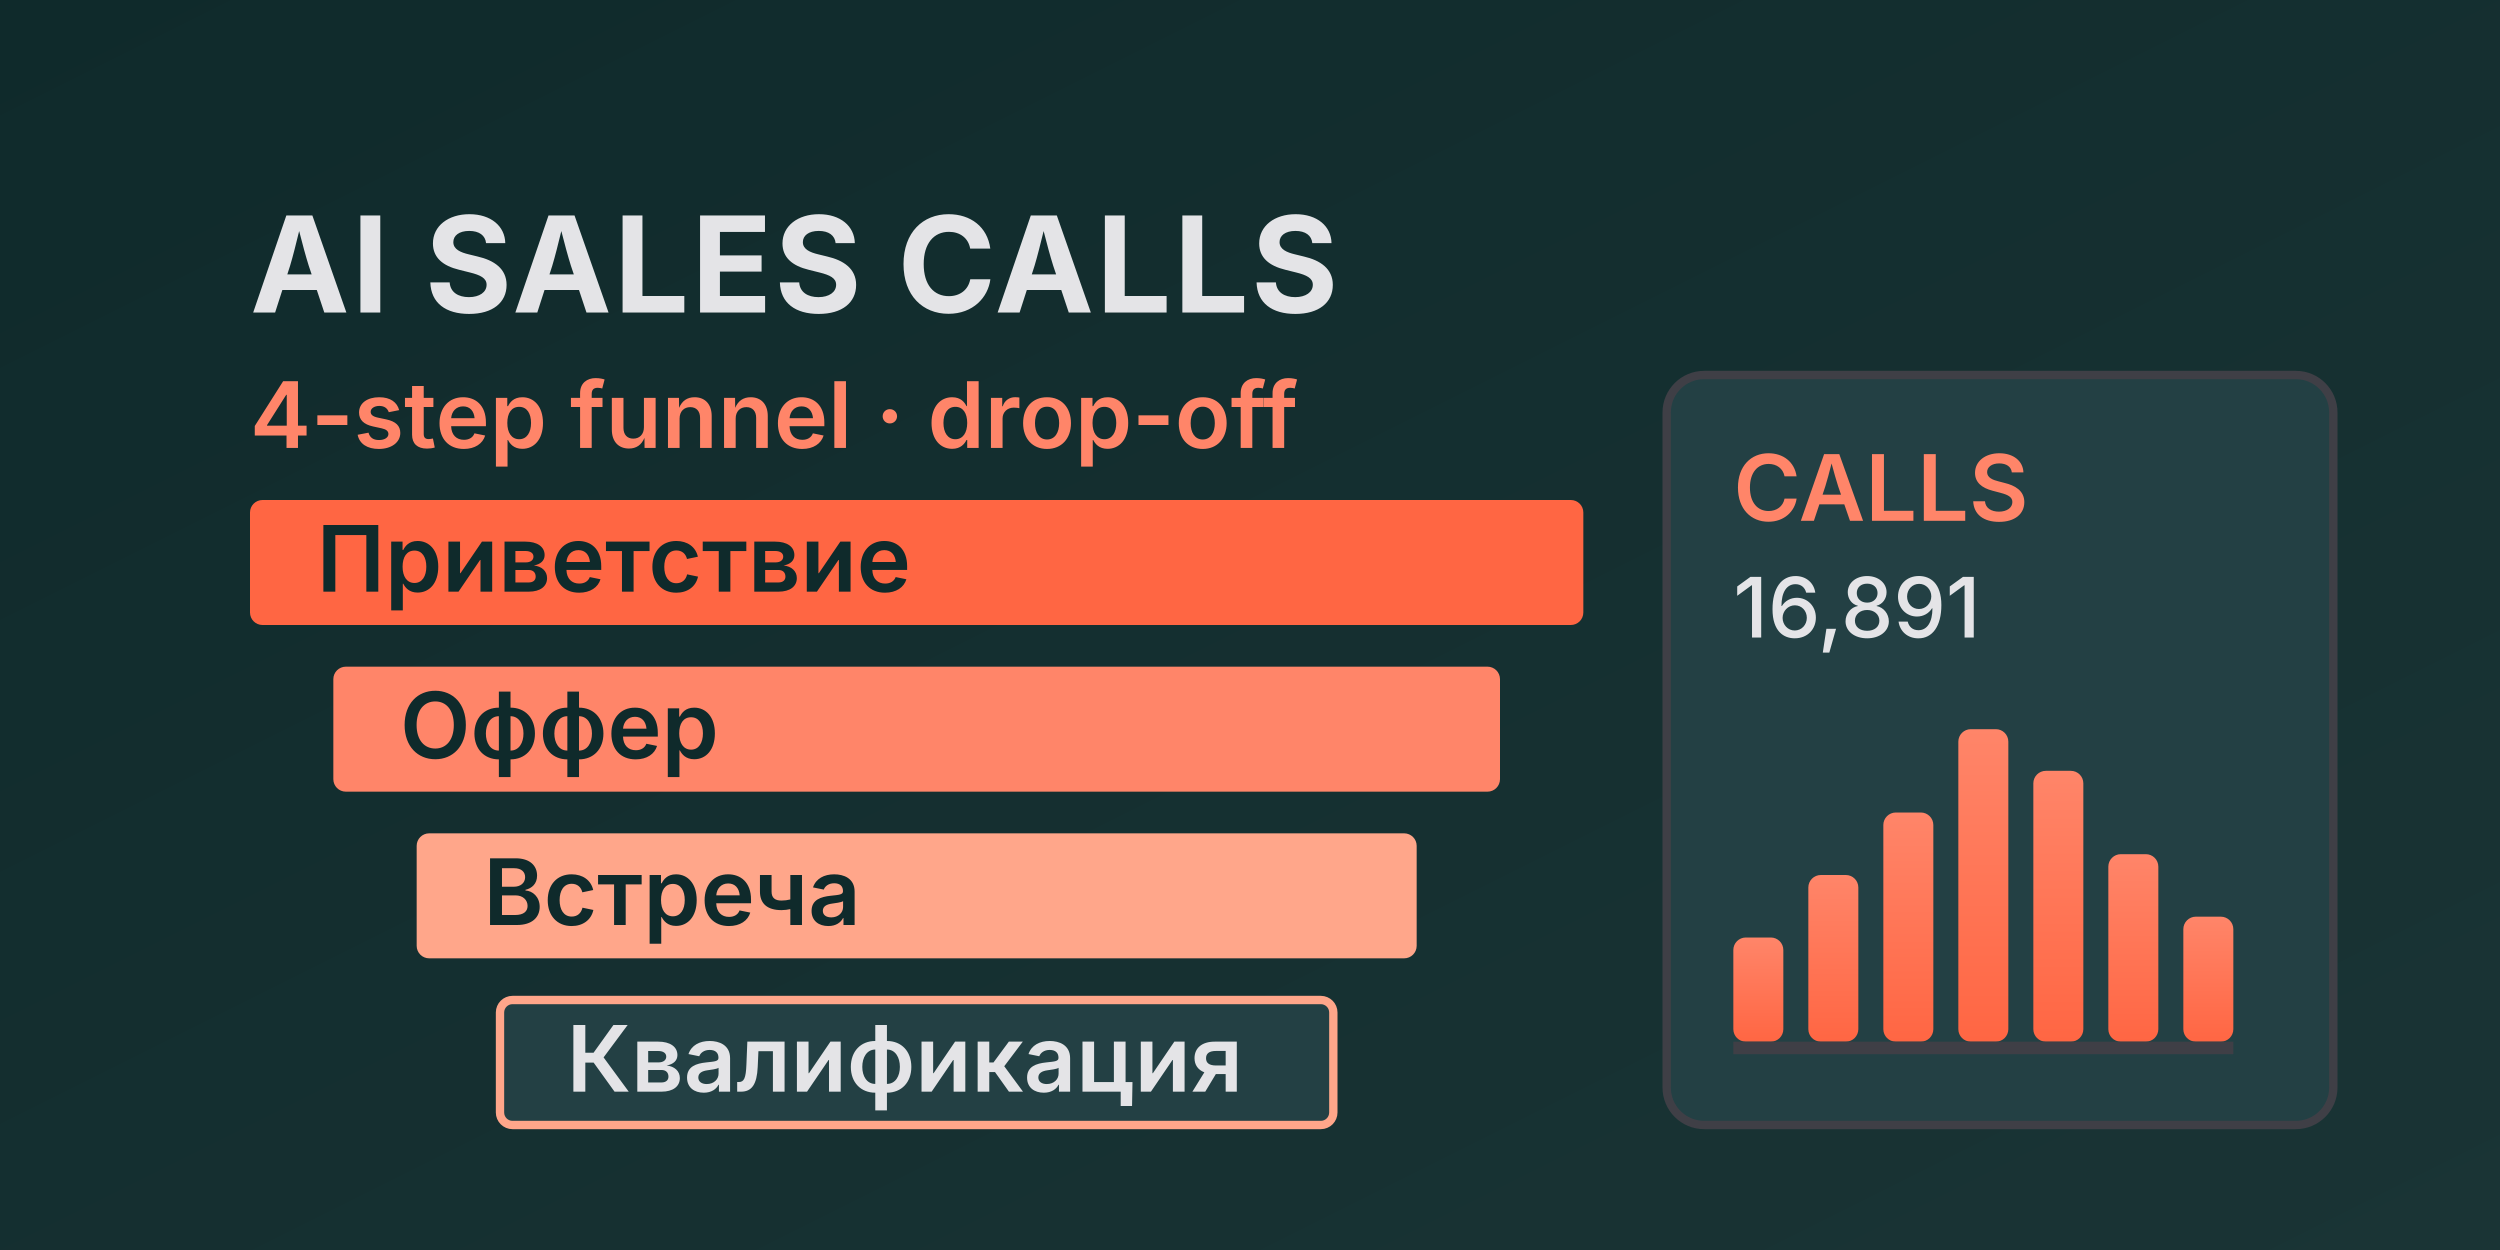
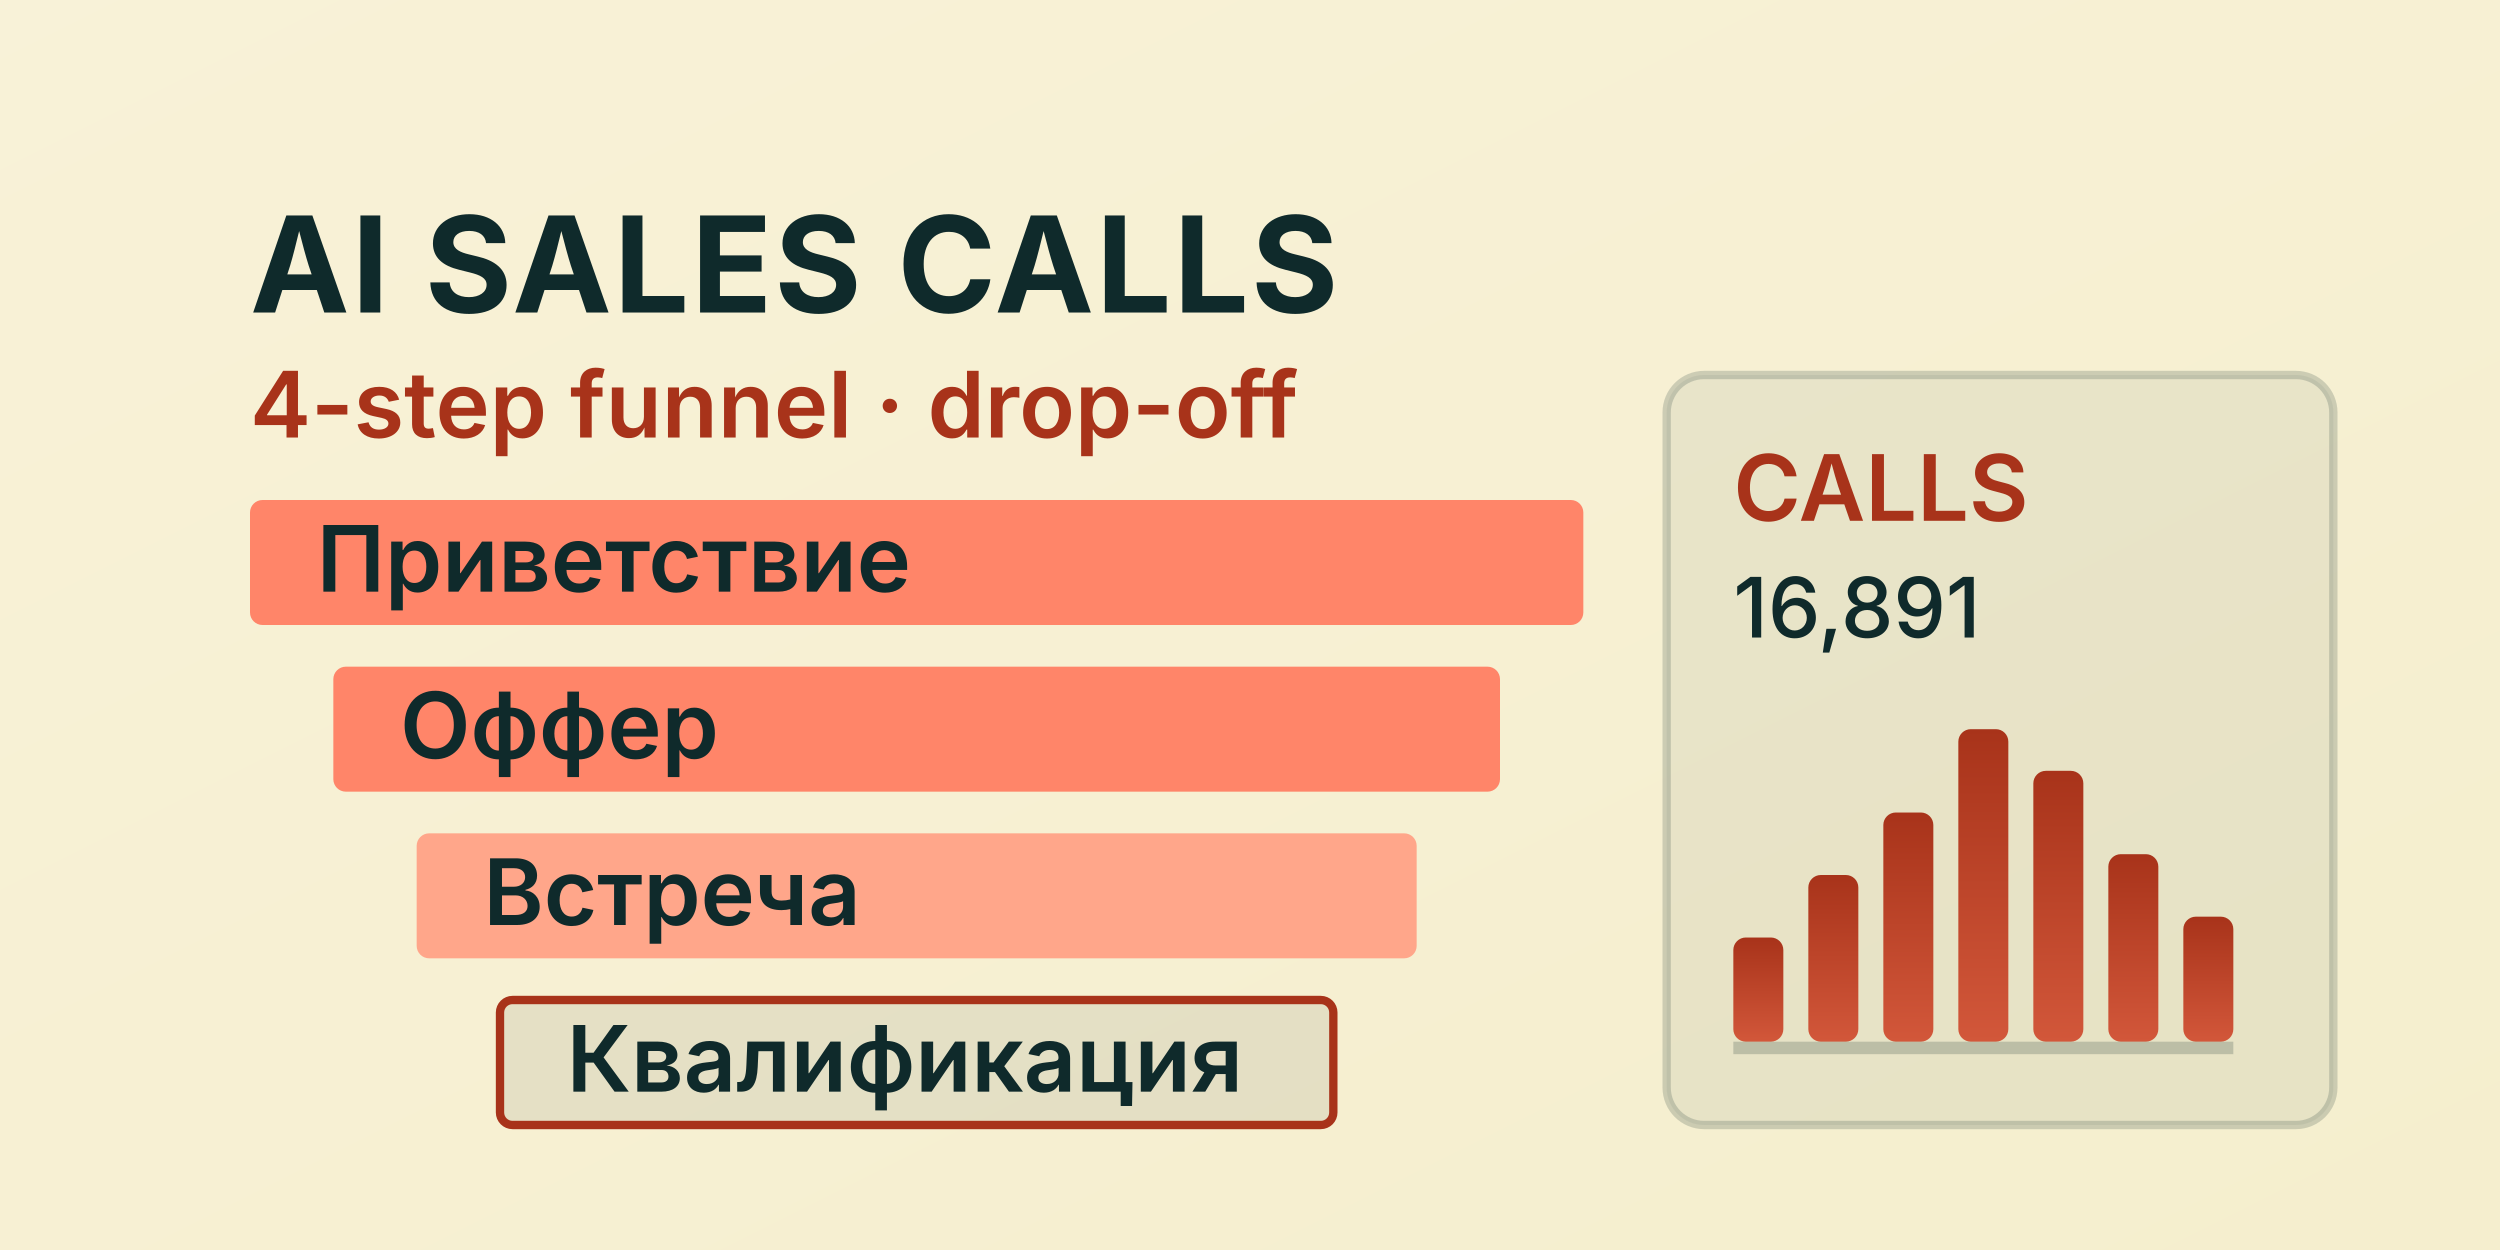
<svg xmlns="http://www.w3.org/2000/svg" viewBox="0 0 1200 600" role="img" aria-label="Sales calls analytics dashboard: four-step funnel with drop-off, engagement by hour, and KPI cards">
  <defs>
    <linearGradient id="sales-calls-bg" x1="0" y1="0" x2="1" y2="1">
-       <stop offset="0" stop-color="#0f2a2b" />
-       <stop offset="1" stop-color="#1a3435" />
+       <stop offset="0" stop-color="#f8f2d8" />
+       <stop offset="1" stop-color="#f2ebc6" />
    </linearGradient>
    <linearGradient id="sales-calls-accent" x1="0" y1="0" x2="0" y2="1">
-       <stop offset="0" stop-color="#ff8569" />
-       <stop offset="1" stop-color="#ff6643" />
+       <stop offset="0" stop-color="#a8331a" />
+       <stop offset="1" stop-color="#d2573a" />
    </linearGradient>
  </defs>
-   <rect width="1200" height="600" fill="url(#sales-calls-bg)" />
-   <text x="120" y="150" fill="#e4e4e7" font-family="Inter, system-ui, sans-serif" font-size="64" font-weight="700" letter-spacing="1">AI SALES CALLS</text>
-   <text x="120" y="215" fill="#ff8569" font-family="Inter, system-ui, sans-serif" font-size="44" font-weight="600">4-step funnel · drop-off</text>
-   <rect x="120" y="240" width="640" height="60" rx="6" fill="#ff6643" />
+   <rect width="1200" height="600" fill="#f8f2d8" />
+   <rect width="1200" height="600" fill="url(#sales-calls-bg)" opacity="0.55" />
+   <text x="120" y="150" fill="#0f2a2b" font-family="Inter, system-ui, sans-serif" font-size="64" font-weight="700" letter-spacing="1">AI SALES CALLS</text>
+   <text x="120" y="210" fill="#a8331a" font-family="Inter, system-ui, sans-serif" font-size="44" font-weight="600">4-step funnel · drop-off</text>
+   <rect x="120" y="240" width="640" height="60" rx="6" fill="#ff8569" />
  <text x="152" y="284" fill="#0f2a2b" font-family="Inter, system-ui, sans-serif" font-size="44" font-weight="600">Приветствие</text>
  <rect x="160" y="320" width="560" height="60" rx="6" fill="#ff8569" />
  <text x="192" y="364" fill="#0f2a2b" font-family="Inter, system-ui, sans-serif" font-size="44" font-weight="600">Оффер</text>
  <rect x="200" y="400" width="480" height="60" rx="6" fill="#ffa68a" />
  <text x="232" y="444" fill="#0f2a2b" font-family="Inter, system-ui, sans-serif" font-size="44" font-weight="600">Встреча</text>
-   <rect x="240" y="480" width="400" height="60" rx="6" fill="#234044" stroke="#ffa68a" stroke-width="4" />
-   <text x="272" y="524" fill="#e4e4e7" font-family="Inter, system-ui, sans-serif" font-size="44" font-weight="600">Квалификация</text>
-   <rect x="800" y="180" width="320" height="360" rx="18" fill="#234044" stroke="#3f3f46" stroke-width="4" />
-   <text x="832" y="250" fill="#ff8569" font-family="Inter, system-ui, sans-serif" font-size="44" font-weight="600">CALLS</text>
-   <text x="832" y="306" fill="#e4e4e7" font-family="Inter, system-ui, sans-serif" font-size="40" font-weight="500">16,891</text>
+   <rect x="240" y="480" width="400" height="60" rx="6" fill="#0f2a2b" fill-opacity="0.08" stroke="#a8331a" stroke-width="4" />
+   <text x="272" y="524" fill="#0f2a2b" font-family="Inter, system-ui, sans-serif" font-size="44" font-weight="600">Квалификация</text>
+   <rect x="800" y="180" width="320" height="360" rx="18" fill="#0f2a2b" fill-opacity="0.06" stroke="#0f2a2b" stroke-opacity="0.18" stroke-width="4" />
+   <text x="832" y="250" fill="#a8331a" font-family="Inter, system-ui, sans-serif" font-size="44" font-weight="600">CALLS</text>
+   <text x="832" y="306" fill="#0f2a2b" font-family="Inter, system-ui, sans-serif" font-size="40" font-weight="500">16,891</text>
  <g fill="url(#sales-calls-accent)">
    <rect x="832" y="450" width="24" height="50" rx="6" />
    <rect x="868" y="420" width="24" height="80" rx="6" />
    <rect x="904" y="390" width="24" height="110" rx="6" />
    <rect x="940" y="350" width="24" height="150" rx="6" />
    <rect x="976" y="370" width="24" height="130" rx="6" />
    <rect x="1012" y="410" width="24" height="90" rx="6" />
    <rect x="1048" y="440" width="24" height="60" rx="6" />
  </g>
-   <rect x="832" y="500" width="240" height="6" fill="#3f3f46" />
+   <rect x="832" y="500" width="240" height="6" fill="#0f2a2b" fill-opacity="0.20" />
</svg>
